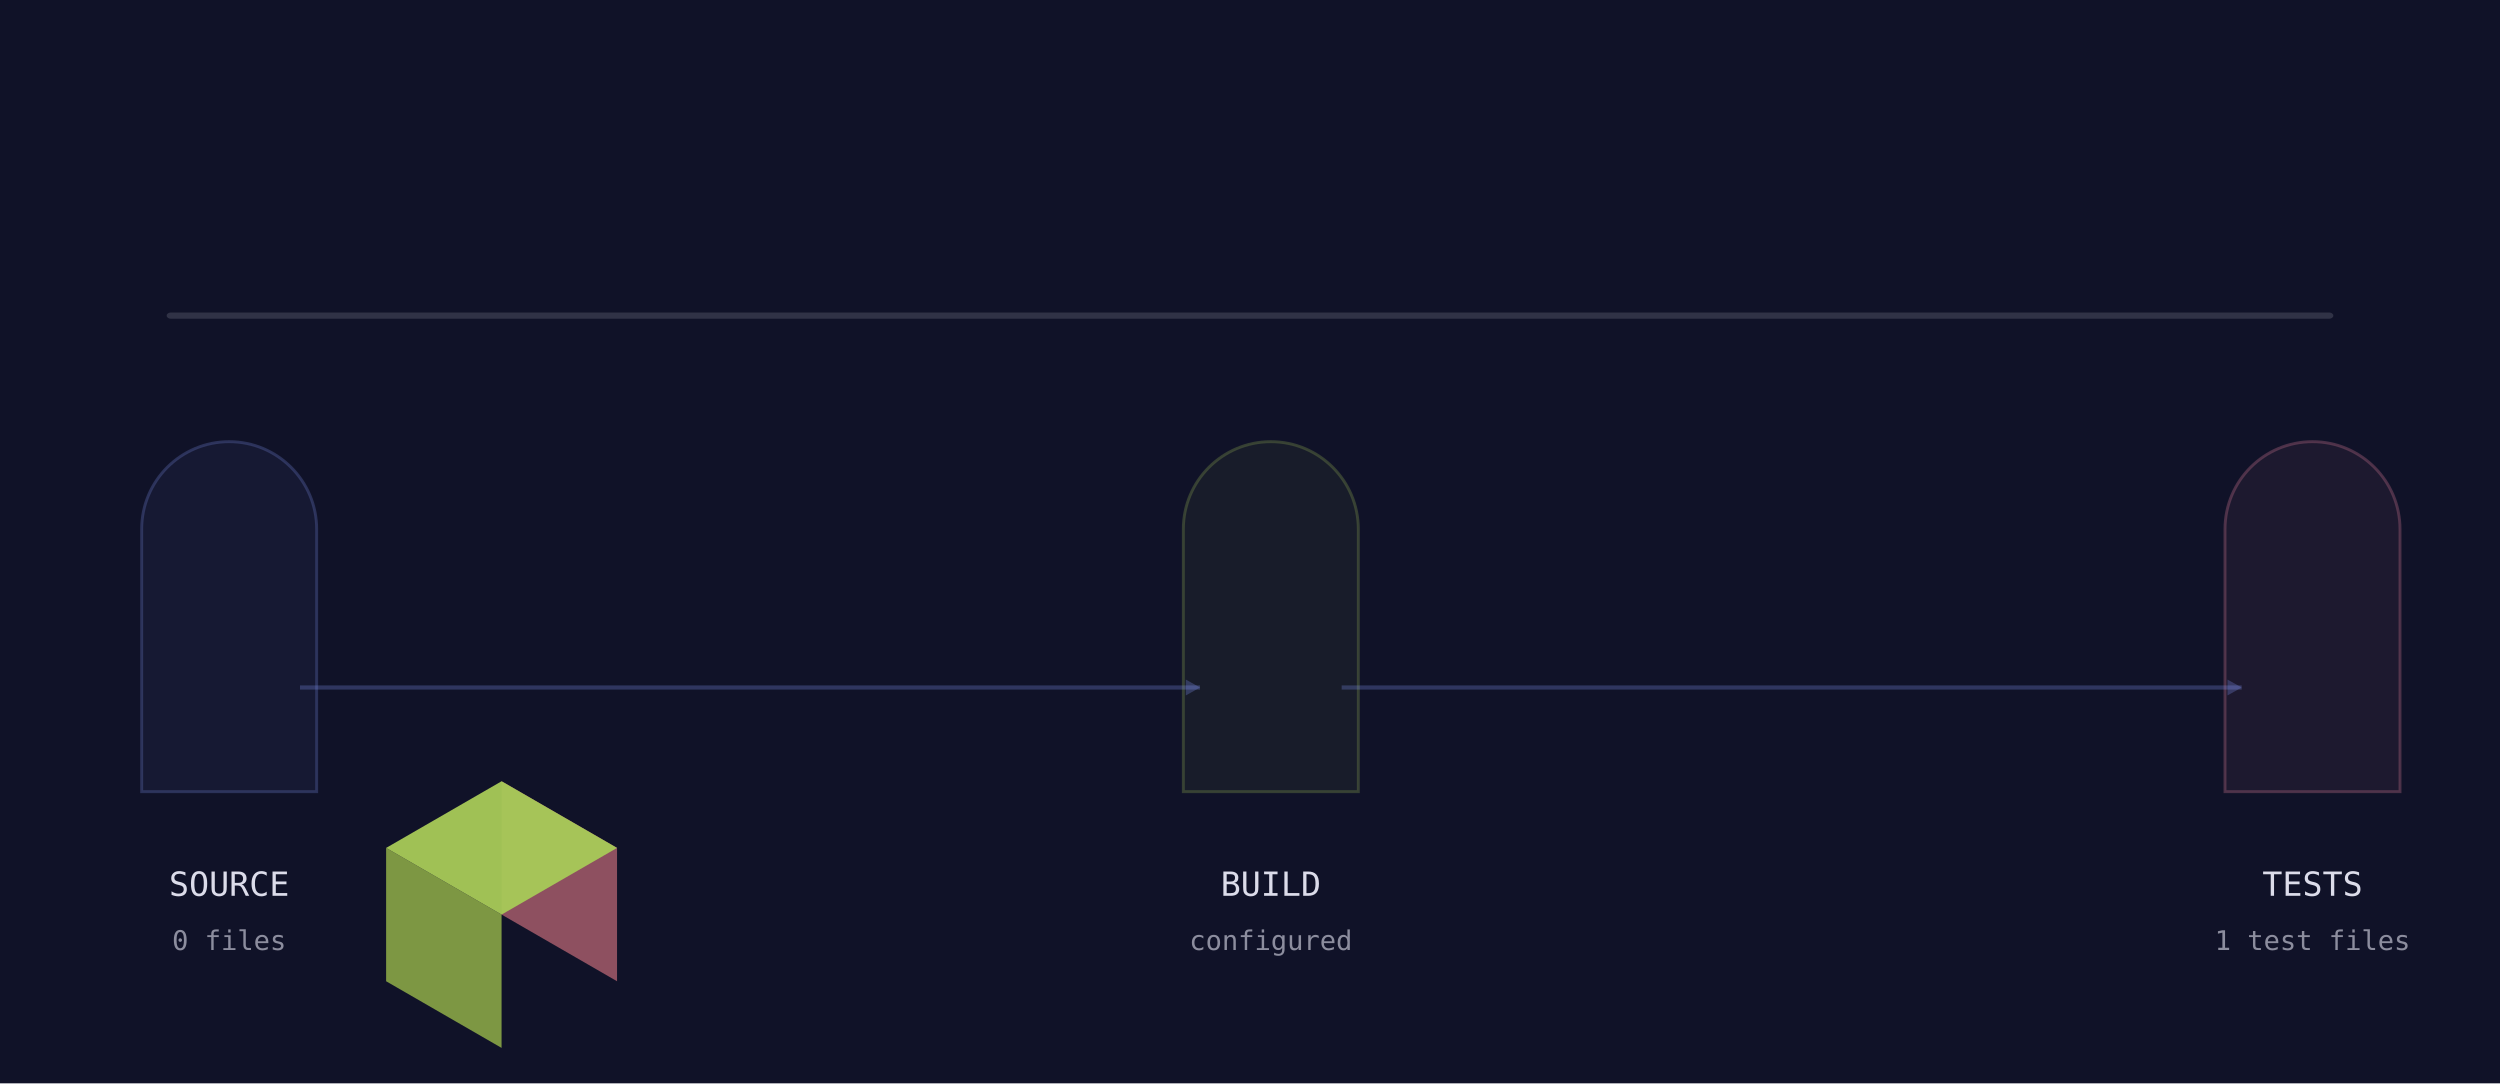
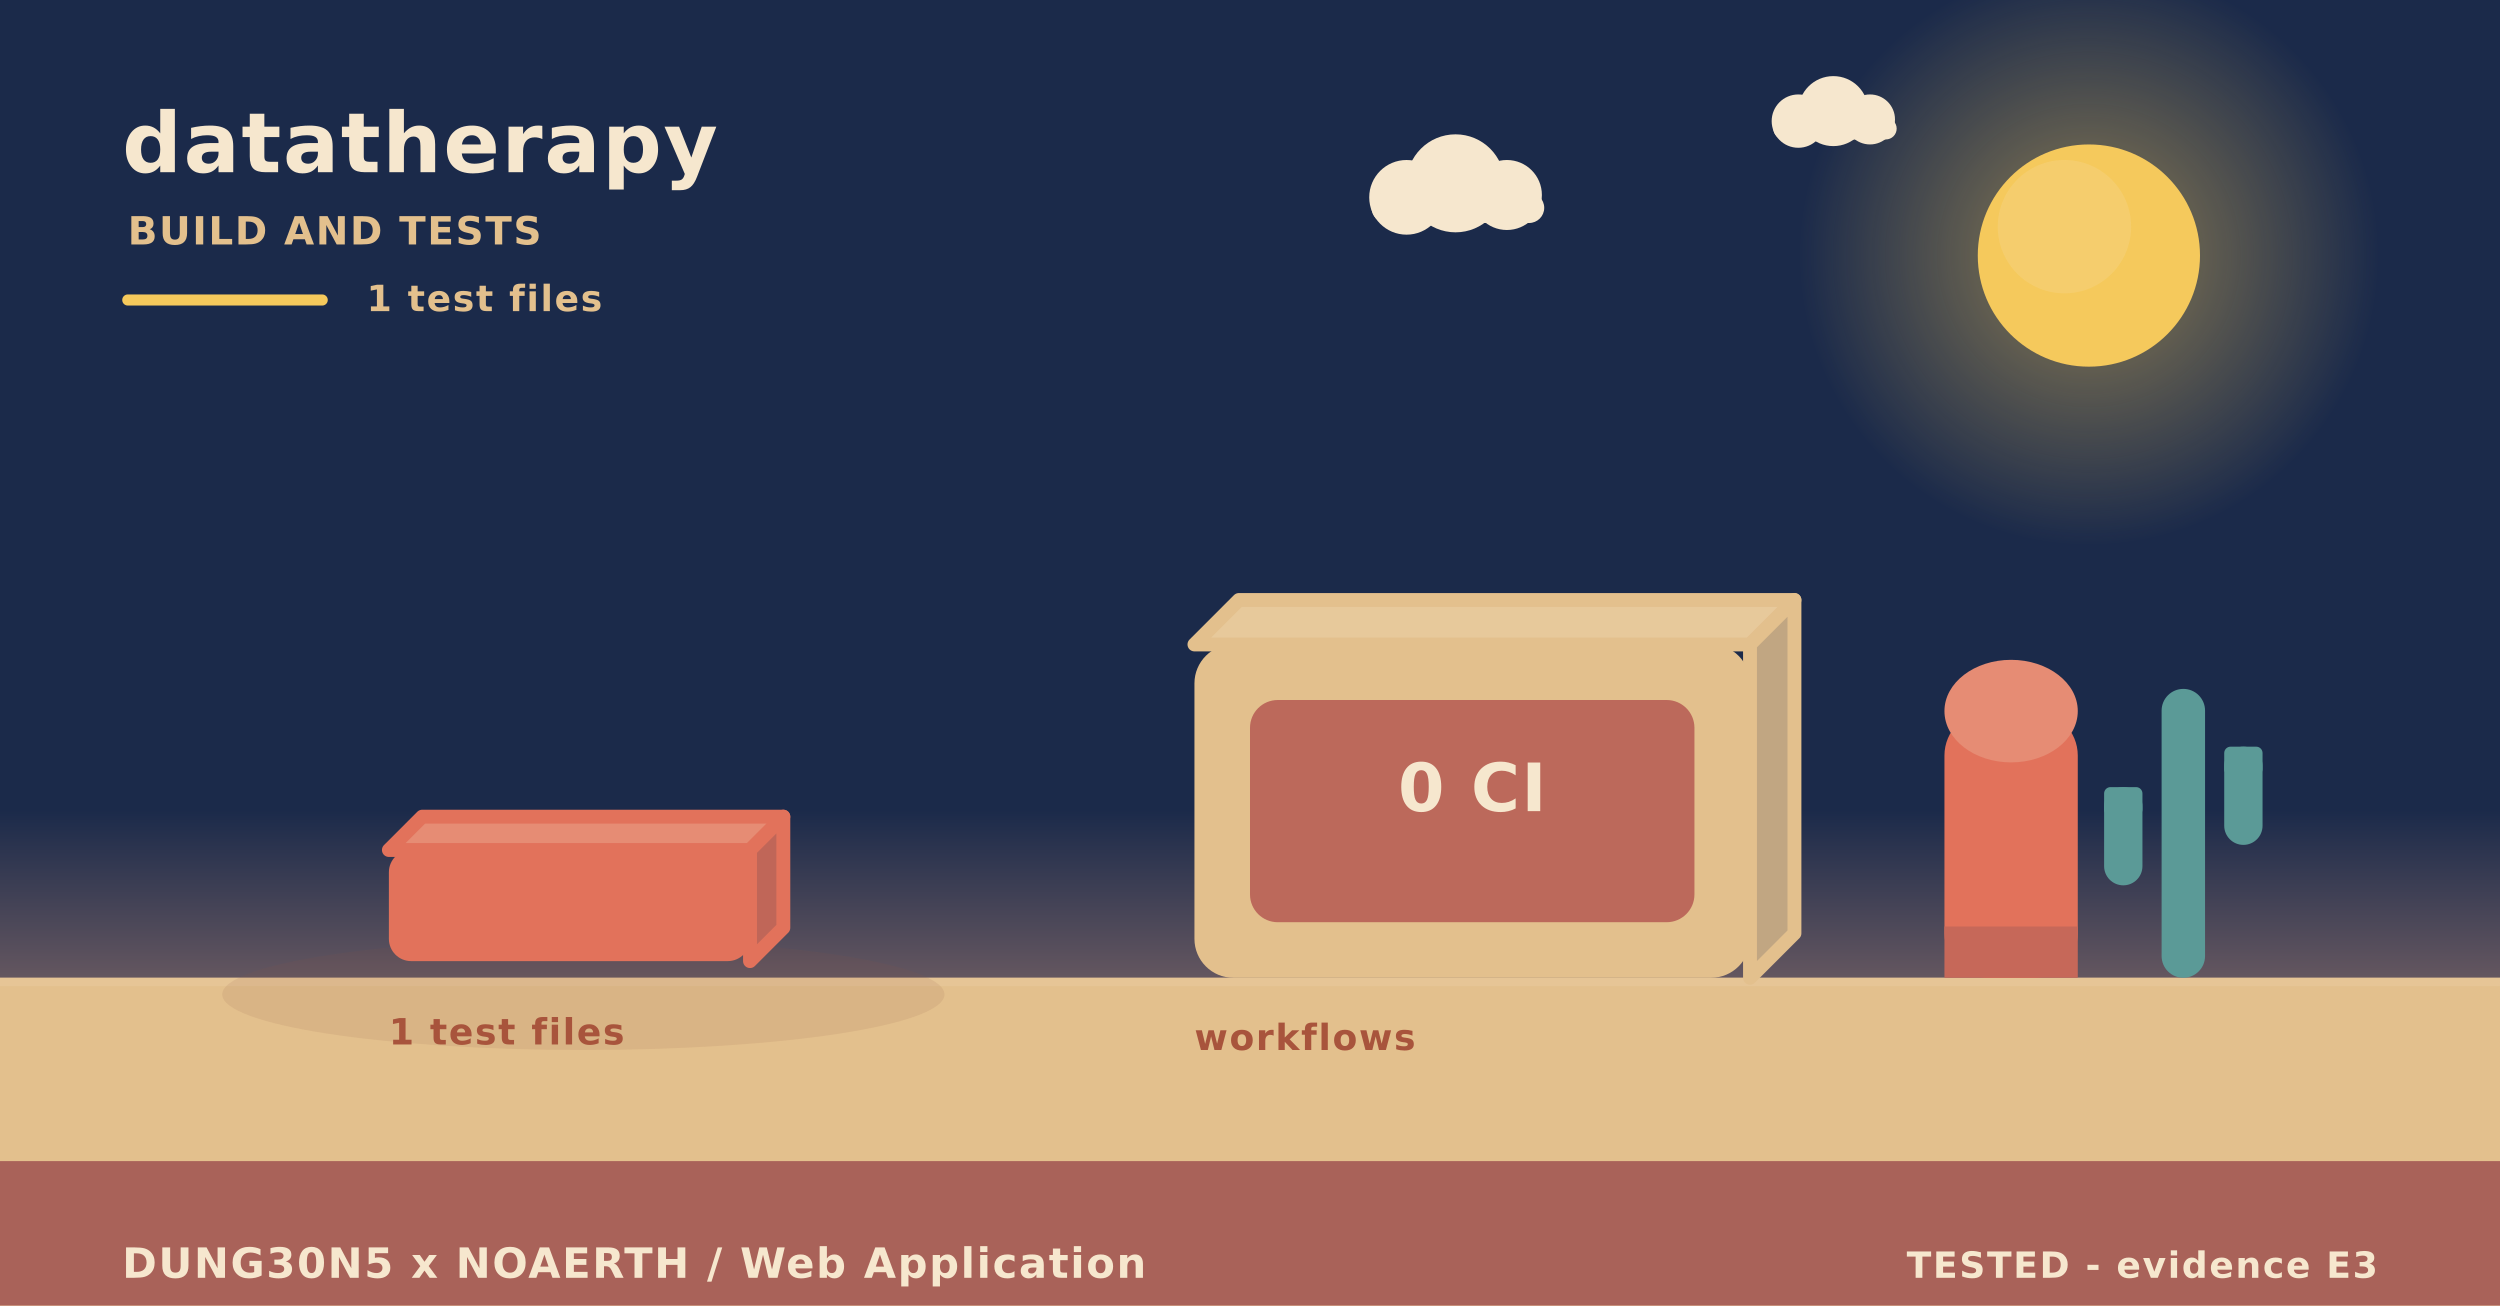
- <svg xmlns="http://www.w3.org/2000/svg" viewBox="0 0 1200 520" width="1200" height="520" role="img" aria-label="datatherapy build evidence">
-   <rect width="1200" height="520" fill="#101228" />
-   <defs>
-     <linearGradient id="gb" x1="0" y1="0" x2="1" y2="1">
-       <stop offset="0%" stop-color="#8093f1" />
-       <stop offset="100%" stop-color="#a7c957" />
-     </linearGradient>
-   </defs>
-   <rect x="80.00" y="150.00" width="1040.00" height="3.00" rx="2.00" fill="rgba(242,242,255,0.140)" opacity="1.00" />
-   <path d="M68.00,380.00 L68.00,254.00 A42.00,42.00 0 0 1 152.00,254.00 L152.00,380.00 Z" fill="rgba(128,147,241,0.100)" opacity="0.55" stroke="rgba(128,147,241,0.450)" stroke-width="1.4" />
-   <polygon points="-192.26,189.00 -136.83,221.00 -136.83,157.00 -192.26,125.00" fill="#945363" opacity="0.95" />
-   <polygon points="-247.68,221.00 -192.26,253.00 -192.26,189.00 -247.68,157.00" fill="#829d44" opacity="0.95" />
-   <polygon points="-192.26,125.00 -136.83,157.00 -192.26,189.00 -247.68,157.00" fill="#8093f1" opacity="0.95" />
-   <text x="110" y="430" font-family="ui-monospace,Menlo,monospace" font-size="16" fill="rgba(242,242,255,0.900)" text-anchor="middle">SOURCE</text>
-   <text x="110" y="456" font-family="ui-monospace,Menlo,monospace" font-size="13" fill="rgba(242,242,255,0.550)" text-anchor="middle">0 files</text>
-   <path d="M568.00,380.00 L568.00,254.00 A42.00,42.00 0 0 1 652.00,254.00 L652.00,380.00 Z" fill="rgba(167,201,87,0.100)" opacity="0.55" stroke="rgba(167,201,87,0.450)" stroke-width="1.4" />
-   <polygon points="240.76,439.00 296.18,471.00 296.18,407.00 240.76,375.00" fill="#945363" opacity="0.95" />
-   <polygon points="185.33,471.00 240.76,503.00 240.76,439.00 185.33,407.00" fill="#829d44" opacity="0.95" />
-   <polygon points="240.76,375.00 296.18,407.00 240.76,439.00 185.33,407.00" fill="#a7c957" opacity="0.95" />
-   <text x="610" y="430" font-family="ui-monospace,Menlo,monospace" font-size="16" fill="rgba(242,242,255,0.900)" text-anchor="middle">BUILD</text>
-   <text x="610" y="456" font-family="ui-monospace,Menlo,monospace" font-size="13" fill="rgba(242,242,255,0.550)" text-anchor="middle">configured</text>
-   <line x1="144.00" y1="330.00" x2="576.00" y2="330.00" stroke="rgba(128,147,241,0.500)" stroke-width="2.00" opacity="0.55" />
-   <polygon points="576.00,330.00 569.20,326.20 569.20,333.80" fill="rgba(128,147,241,0.500)" opacity="0.55" />
-   <path d="M1068.00,380.00 L1068.00,254.00 A42.00,42.00 0 0 1 1152.00,254.00 L1152.00,380.00 Z" fill="rgba(255,143,171,0.100)" opacity="0.55" stroke="rgba(255,143,171,0.450)" stroke-width="1.4" />
-   <polygon points="673.77,689.00 729.19,721.00 729.19,657.00 673.77,625.00" fill="#945363" opacity="0.95" />
-   <polygon points="618.34,721.00 673.77,753.00 673.77,689.00 618.34,657.00" fill="#829d44" opacity="0.95" />
-   <polygon points="673.77,625.00 729.19,657.00 673.77,689.00 618.34,657.00" fill="#ff8fab" opacity="0.95" />
-   <text x="1110" y="430" font-family="ui-monospace,Menlo,monospace" font-size="16" fill="rgba(242,242,255,0.900)" text-anchor="middle">TESTS</text>
-   <text x="1110" y="456" font-family="ui-monospace,Menlo,monospace" font-size="13" fill="rgba(242,242,255,0.550)" text-anchor="middle">1 test files</text>
-   <line x1="644.00" y1="330.00" x2="1076.00" y2="330.00" stroke="rgba(128,147,241,0.500)" stroke-width="2.00" opacity="0.55" />
-   <polygon points="1076.00,330.00 1069.20,326.20 1069.20,333.80" fill="rgba(128,147,241,0.500)" opacity="0.55" />
+ <svg xmlns="http://www.w3.org/2000/svg" width="900" height="470" viewBox="0 0 900 470" role="img" aria-label="datatherapy - how it is verified">
+   <linearGradient id="skyb" x1="0" y1="0" x2="0" y2="1">
+     <stop offset="0" stop-color="#1b2a4a" />
+     <stop offset="0.62" stop-color="#1b2a4a" />
+     <stop offset="1" stop-color="#f3ad8a" />
+   </linearGradient>
+   <rect width="900" height="470" fill="url(#skyb)" />
+   <radialGradient id="sunb">
+     <stop offset="0.35" stop-color="#f5c95c" stop-opacity="0.34" />
+     <stop offset="1" stop-color="#f5c95c" stop-opacity="0" />
+   </radialGradient>
+   <circle cx="752" cy="92" r="104" fill="url(#sunb)" />
+   <circle cx="752" cy="92" r="40" fill="#f5c95c" />
+   <circle cx="743.2" cy="81.6" r="24" fill="#f5d27e" opacity="0.5" />
+   <g>
+     <circle cx="524" cy="66" r="17.64" fill="#f6e7ce" />
+     <circle cx="506.36" cy="71.04" r="13.44" fill="#f6e7ce" />
+     <circle cx="542.48" cy="70.2" r="12.6" fill="#f6e7ce" />
+     <rect x="493.76" y="69.36" width="62.16" height="10.92" rx="5.46" fill="#f6e7ce" />
+   </g>
+   <g>
+     <circle cx="660" cy="40" r="12.6" fill="#f6e7ce" />
+     <circle cx="647.4" cy="43.6" r="9.6" fill="#f6e7ce" />
+     <circle cx="673.2" cy="43" r="9" fill="#f6e7ce" />
+     <rect x="638.4" y="42.4" width="44.4" height="7.8" rx="3.9" fill="#f6e7ce" />
+   </g>
+   <rect x="0" y="352" width="900" height="118" fill="#e3c08d" />
+   <rect x="0" y="352" width="900" height="3" fill="#e6c596" />
+   <text x="44" y="62" font-family="Verdana,DejaVu Sans,sans-serif" font-size="30" font-weight="700" letter-spacing="0.6" fill="#f6e7ce" text-anchor="start">datatherapy</text>
+   <text x="46" y="88" font-family="Verdana,DejaVu Sans,sans-serif" font-size="14" font-weight="700" letter-spacing="0.6" fill="#e3c08d" text-anchor="start">BUILD AND TESTS</text>
+   <rect x="44" y="106" width="74" height="4" rx="2" fill="#f5c95c" />
+   <text x="132" y="112" font-family="Verdana,DejaVu Sans,sans-serif" font-size="13" font-weight="700" letter-spacing="0.6" fill="#e3c08d" text-anchor="start">1 test files</text>
+   <ellipse cx="210" cy="358" rx="130" ry="20" fill="rgba(138,90,68,0.11)" />
+   <path d="M140,306 L270,306 L282,294 L152,294 Z" fill="#e68c74" stroke="#e2725b" stroke-width="5" stroke-linejoin="round" />
+   <path d="M270,306 L282,294 L282,334 L270,346 Z" fill="#c06658" stroke="#e2725b" stroke-width="5" stroke-linejoin="round" />
+   <rect x="140" y="306" width="130" height="40" rx="8" fill="#e2725b" />
+   <text x="140" y="376" font-family="Verdana,DejaVu Sans,sans-serif" font-size="13" font-weight="700" letter-spacing="0.6" fill="#a8543c" text-anchor="start">1 test files</text>
+   <path d="M430,232 L630,232 L646,216 L446,216 Z" fill="#e7c99b" stroke="#e3c08d" stroke-width="5" stroke-linejoin="round" />
+   <path d="M630,232 L646,216 L646,336 L630,352 Z" fill="#c1a682" stroke="#e3c08d" stroke-width="5" stroke-linejoin="round" />
+   <rect x="430" y="232" width="200" height="120" rx="14" fill="#e3c08d" />
+   <rect x="450" y="252" width="160" height="80" rx="10" fill="#ba6458" opacity="0.94" />
+   <text x="530" y="292" font-family="Verdana,DejaVu Sans,sans-serif" font-size="24" font-weight="700" letter-spacing="0.6" fill="#f6e7ce" text-anchor="middle">0 CI</text>
+   <text x="430" y="378" font-family="Verdana,DejaVu Sans,sans-serif" font-size="13" font-weight="700" letter-spacing="0.6" fill="#a8543c" text-anchor="start">workflows</text>
+   <rect x="700" y="256" width="48" height="96" rx="16" fill="#e2725b" />
+   <ellipse cx="724" cy="256" rx="24" ry="18.46" fill="#e68c74" />
+   <rect x="700" y="333.54" width="48" height="18.46" fill="#c66859" />
+   <rect x="778.18" y="248" width="15.64" height="104" rx="7.82" fill="#5b9a97" />
+   <rect x="757.48" y="283.36" width="13.8" height="35.36" rx="6.9" fill="#5b9a97" />
+   <rect x="757.48" y="283.36" width="13.8" height="10.4" rx="2.3" fill="#5b9a97" />
+   <rect x="800.72" y="268.8" width="13.8" height="35.36" rx="6.9" fill="#5b9a97" />
+   <rect x="800.72" y="268.8" width="13.8" height="10.4" rx="2.3" fill="#5b9a97" />
+   <rect x="0" y="418" width="900" height="52" rx="0" fill="#a65c56" opacity="0.94" />
+   <text x="44" y="460" font-family="Verdana,DejaVu Sans,sans-serif" font-size="15" font-weight="700" letter-spacing="0.6" fill="#f6e7ce" text-anchor="start">DUNG30N5 x NOAERTH  /  Web Application</text>
+   <text x="856" y="460" font-family="Verdana,DejaVu Sans,sans-serif" font-size="13" font-weight="700" letter-spacing="0.6" fill="#f6e7ce" text-anchor="end">TESTED  -  evidence E3</text>
</svg>
